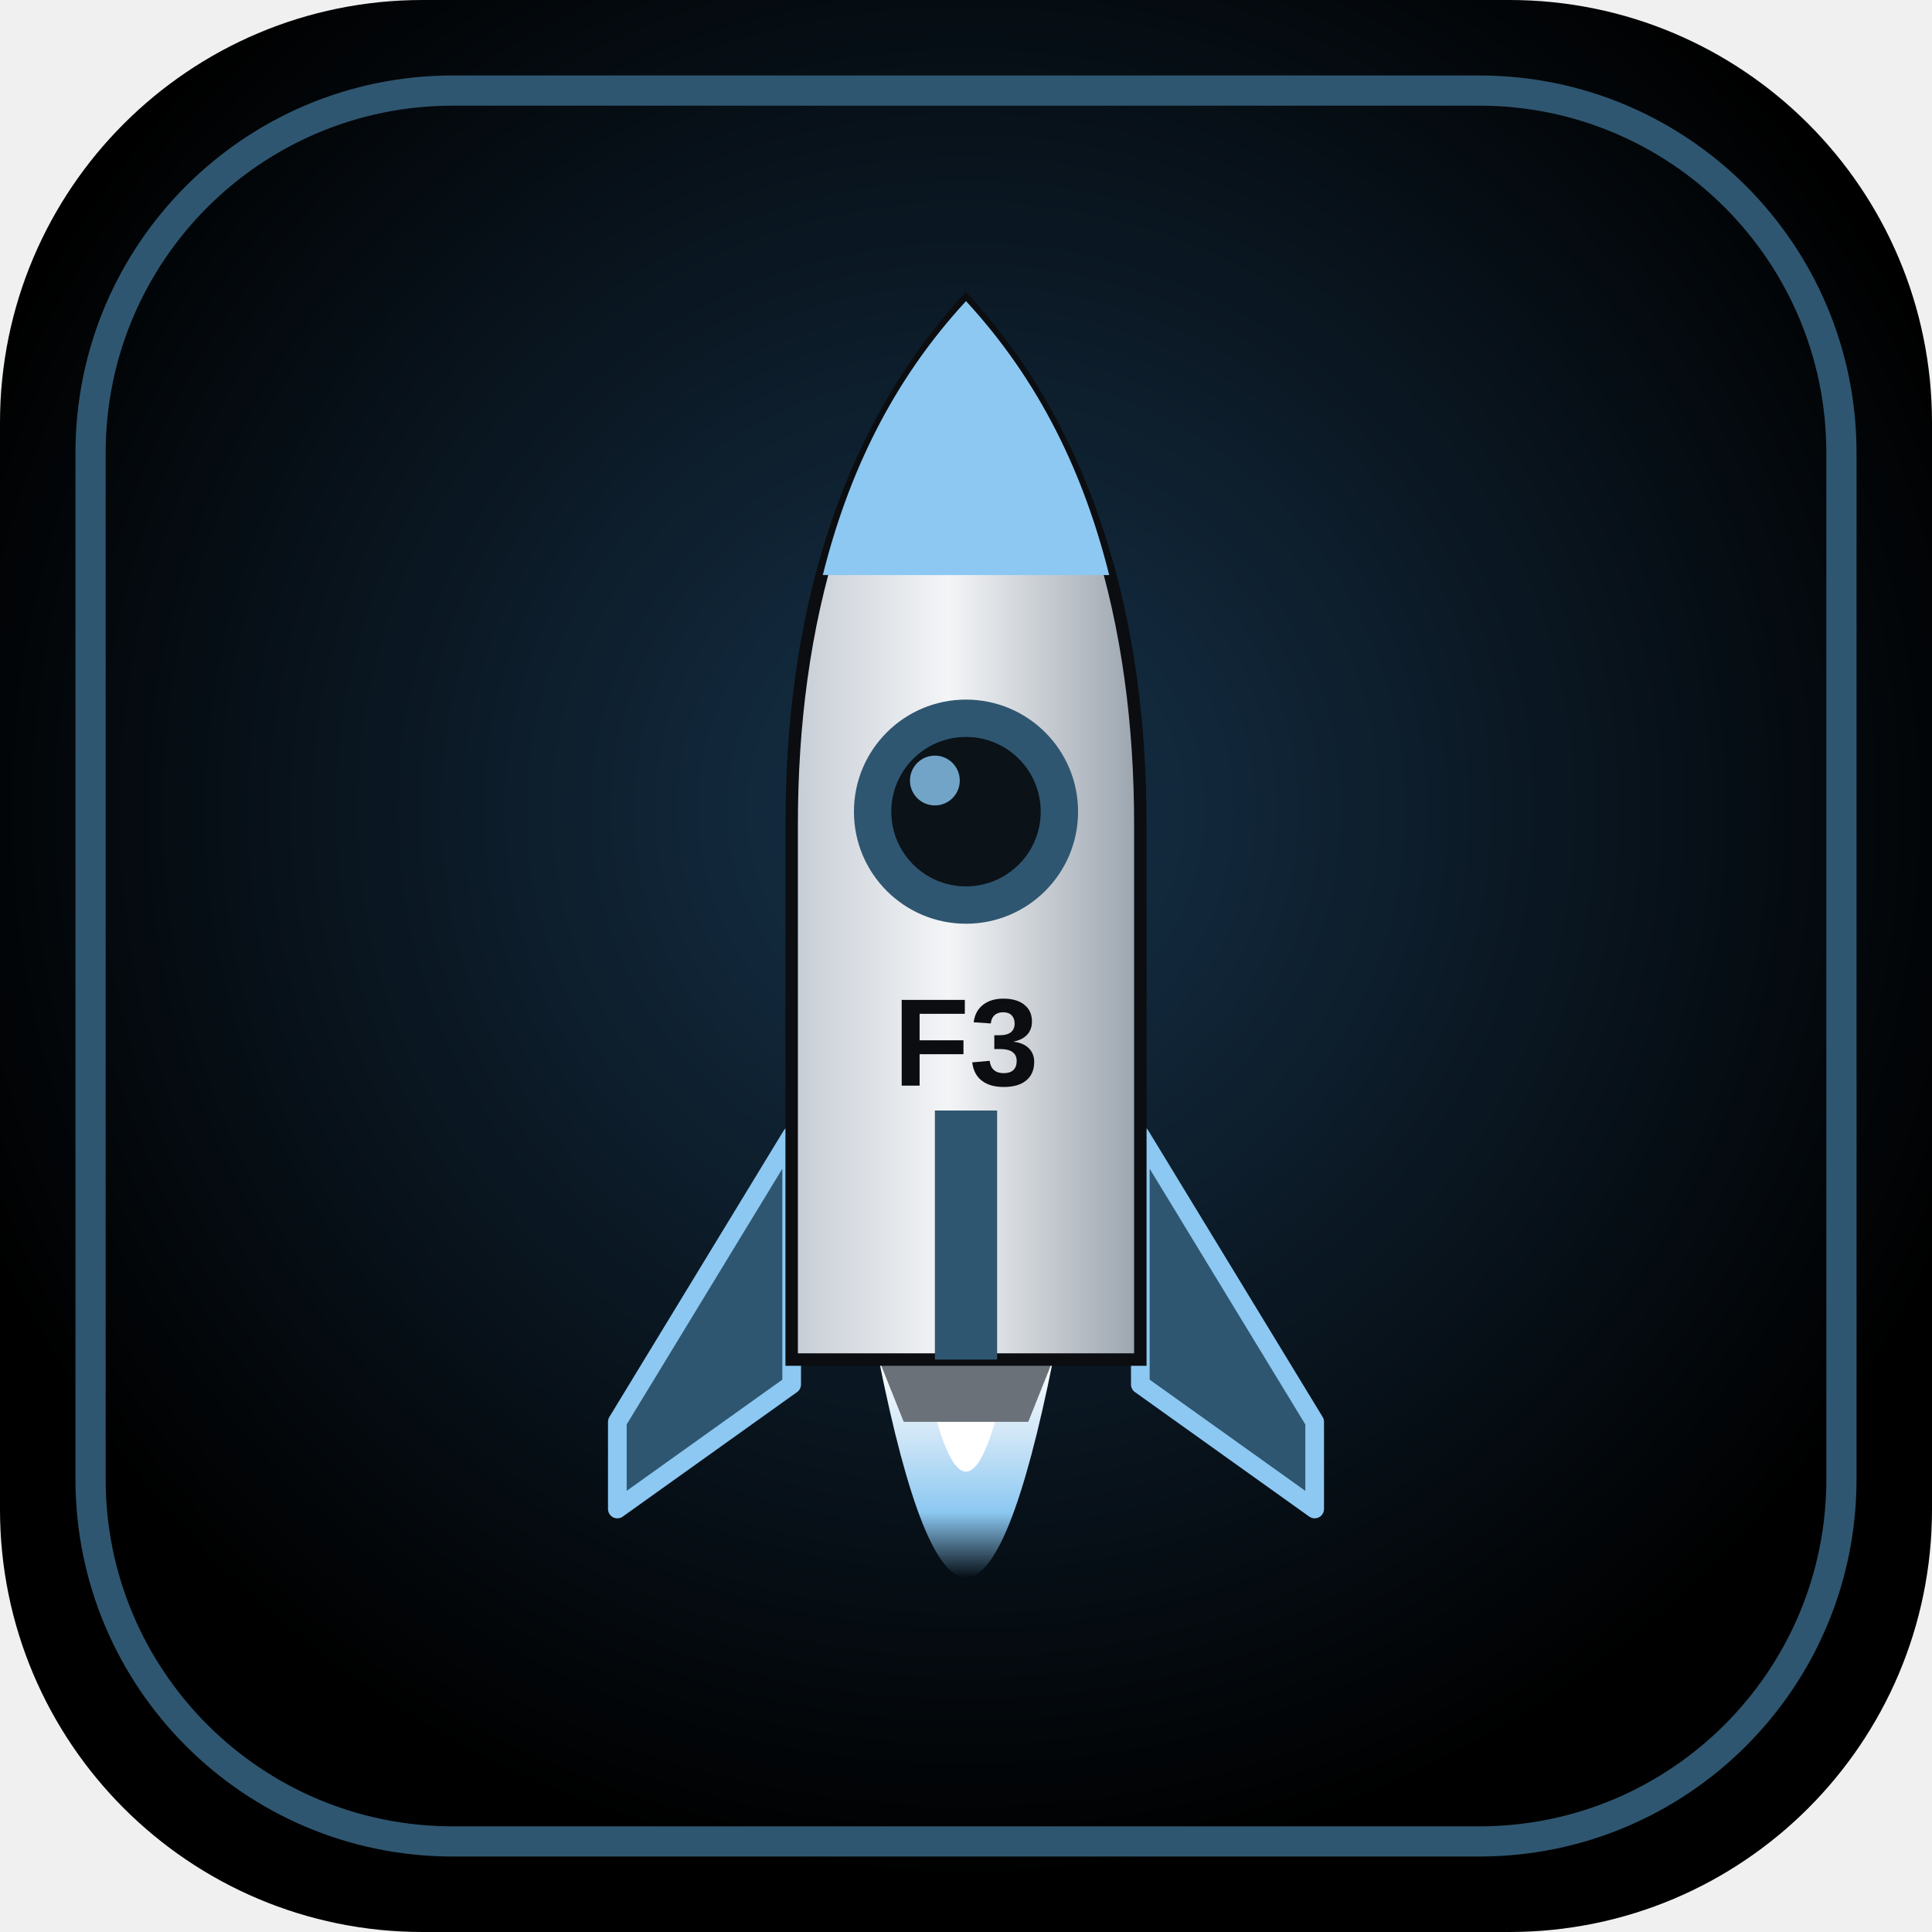
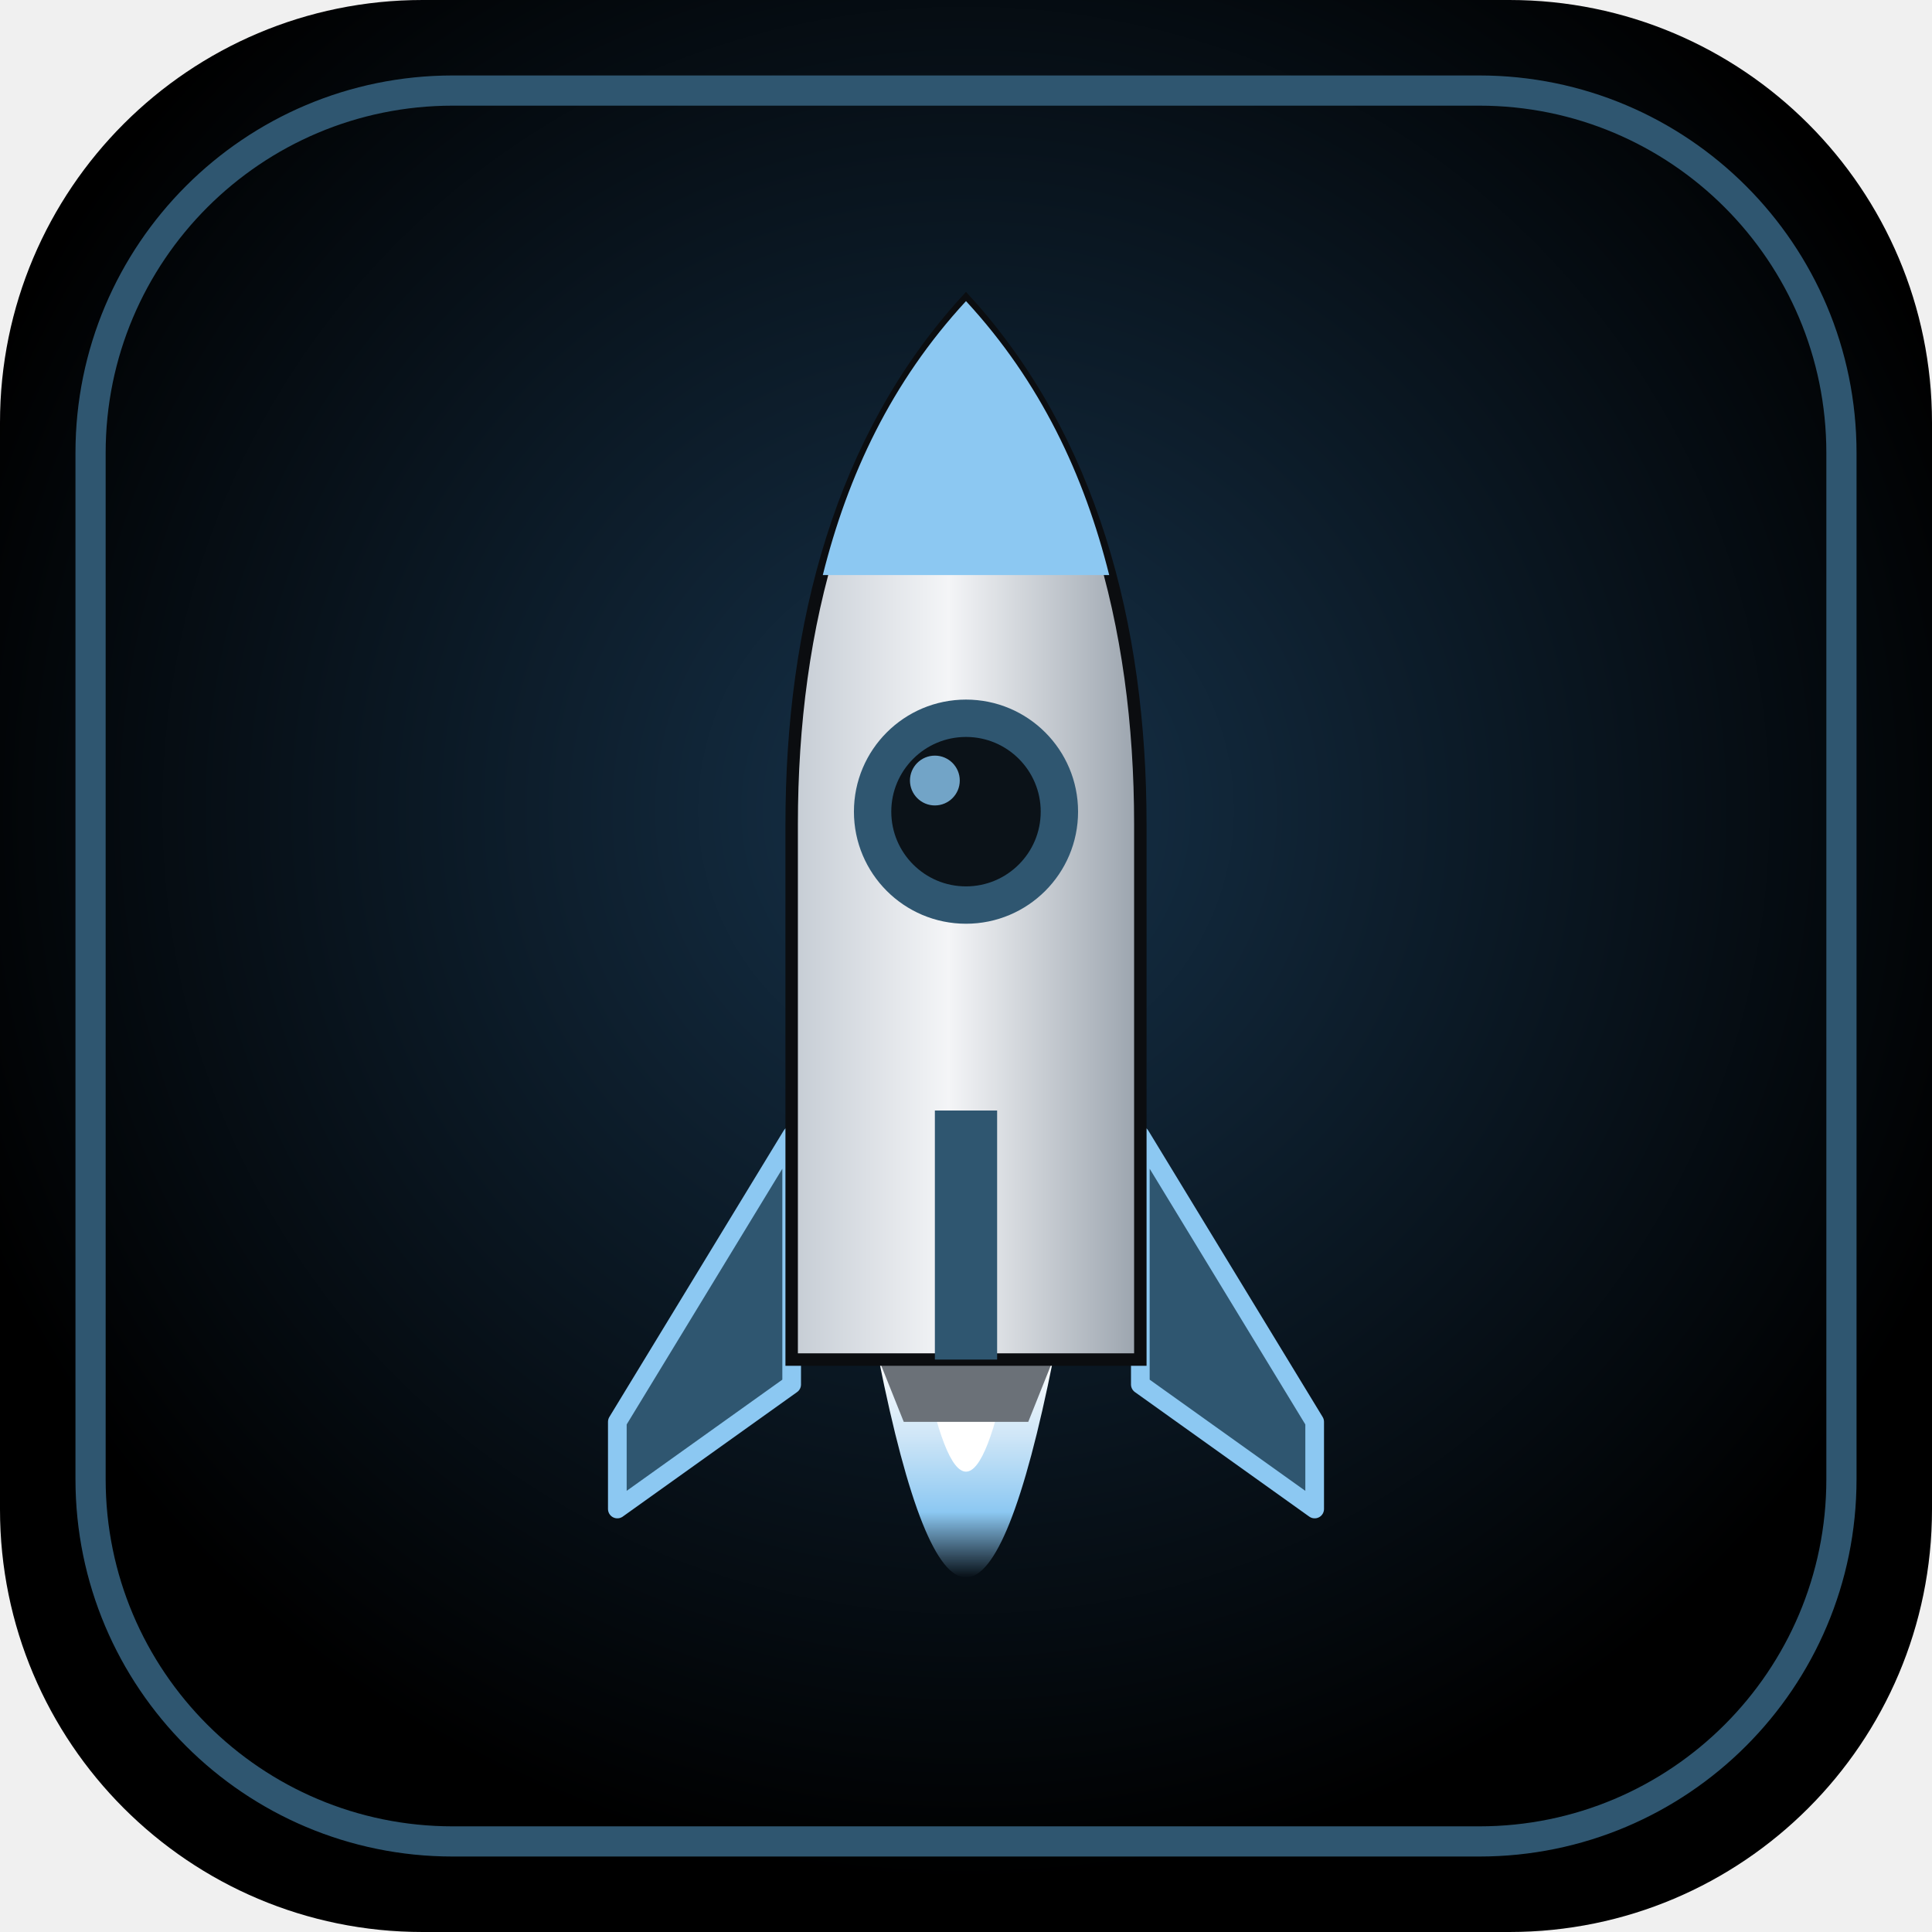
<svg xmlns="http://www.w3.org/2000/svg" viewBox="0 0 512 512">
  <defs>
    <linearGradient id="flame" x1="0" y1="0" x2="0" y2="1">
      <stop offset="0" stop-color="#ffffff" />
      <stop offset=".35" stop-color="#cfe6f7" />
      <stop offset=".7" stop-color="#8cc8f2" />
      <stop offset="1" stop-color="#8cc8f2" stop-opacity="0" />
    </linearGradient>
    <linearGradient id="body" x1="0" y1="0" x2="1" y2="0">
      <stop offset="0" stop-color="#c5ccd4" />
      <stop offset=".45" stop-color="#f4f5f7" />
      <stop offset="1" stop-color="#9aa3ad" />
    </linearGradient>
    <radialGradient id="glow" cx=".5" cy=".42" r=".55">
      <stop offset="0" stop-color="#16324a" />
      <stop offset="1" stop-color="#000" />
    </radialGradient>
  </defs>
  <rect width="512" height="512" rx="112" fill="url(#glow)" />
  <rect x="24" y="24" width="464" height="464" rx="96" fill="none" stroke="#2f5670" stroke-width="8" />
  <g transform="translate(91 -6) scale(1.65)">
    <path d="M86 222 Q100 292 114 222 Z" fill="url(#flame)" />
    <path d="M93 222 Q100 258 107 222 Z" fill="#ffffff" />
    <path d="M72 186 L44 232 L44 246 L72 226 Z" fill="#2f5670" stroke="#8cc8f2" stroke-width="3" stroke-linejoin="round" />
    <path d="M128 186 L156 232 L156 246 L128 226 Z" fill="#2f5670" stroke="#8cc8f2" stroke-width="3" stroke-linejoin="round" />
    <path d="M86 222 L114 222 L110 232 L90 232 Z" fill="#6b7178" />
    <path d="M100 52 C120 74 128 104 128 136 L128 222 L72 222 L72 136 C72 104 80 74 100 52 Z" fill="url(#body)" stroke="#0b0d10" stroke-width="2" />
    <path d="M100 52 C112 65 119 80 123 96 L77 96 C81 80 88 65 100 52 Z" fill="#8cc8f2" />
    <circle cx="100" cy="134" r="15" fill="#0b1218" stroke="#2f5670" stroke-width="6" />
    <circle cx="95" cy="129" r="4" fill="#8cc8f2" opacity=".8" />
    <path d="M100 182 L100 222" stroke="#2f5670" stroke-width="10" />
-     <text x="100" y="178" text-anchor="middle" font-family="Rajdhani, Arial Black, Arial, sans-serif" font-weight="700" font-size="20" fill="#0b0d10">F3</text>
  </g>
</svg>
